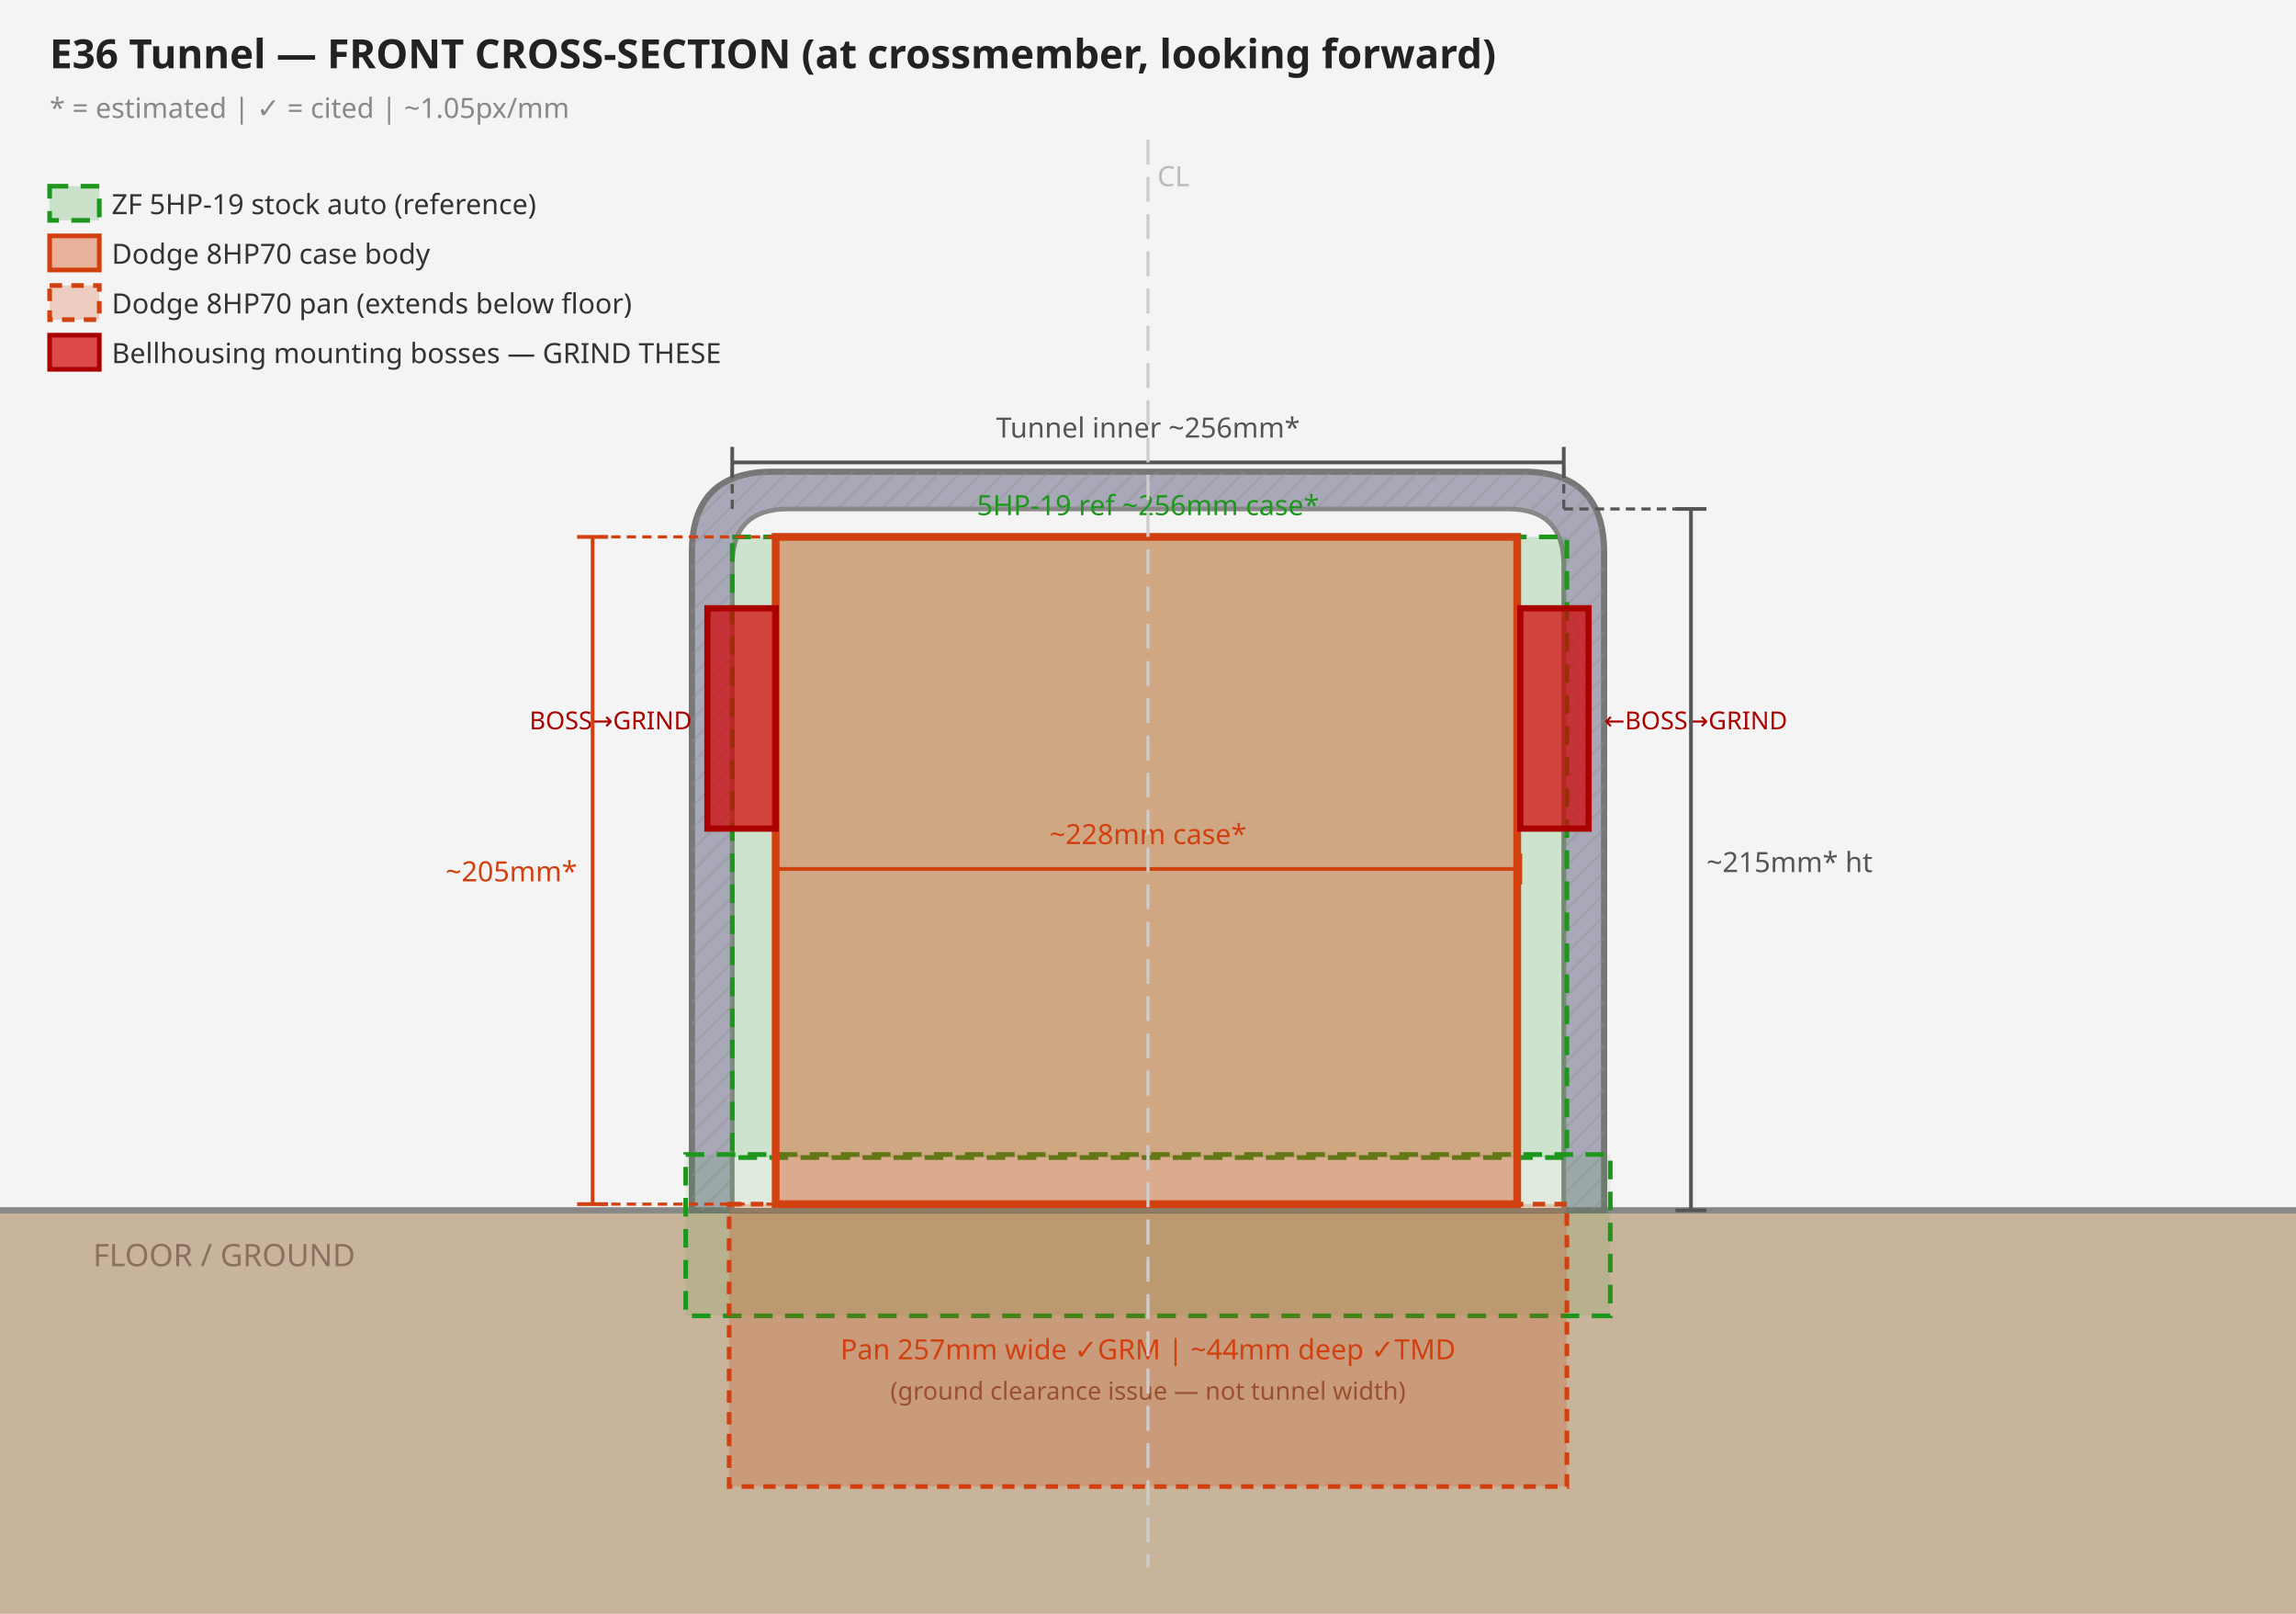
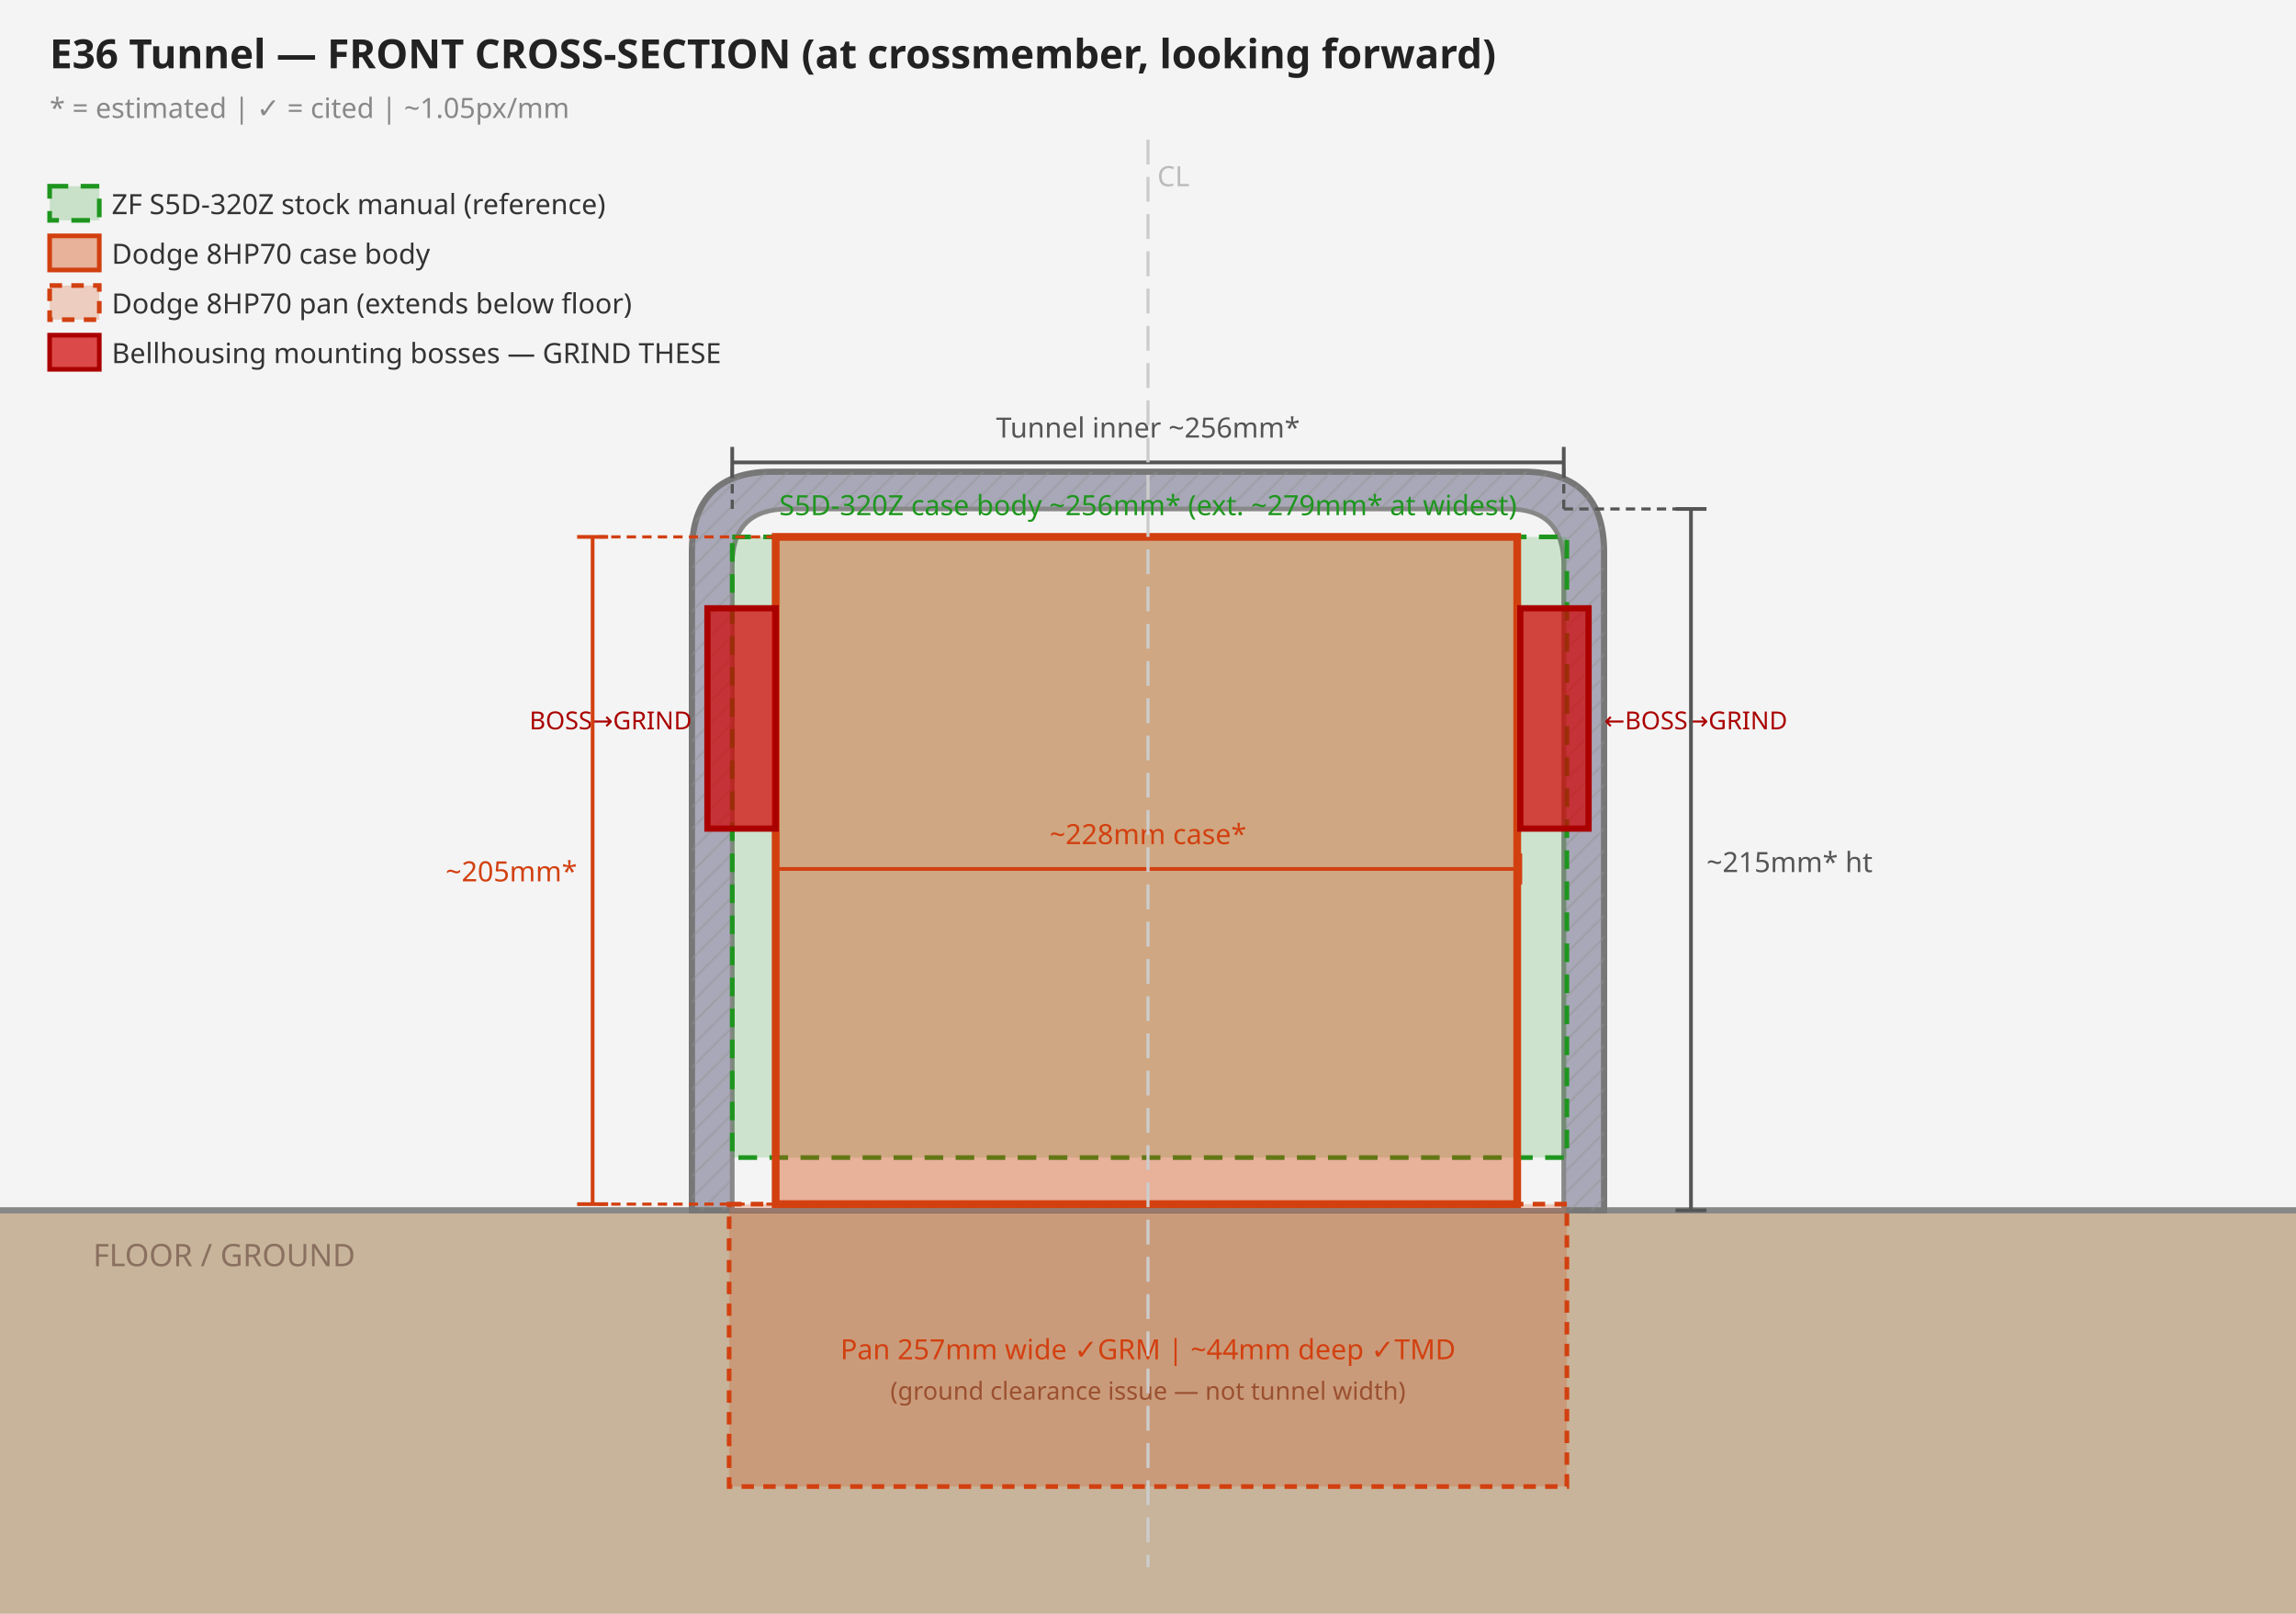
<svg xmlns="http://www.w3.org/2000/svg" width="740" height="520">
  <rect width="100%" height="100%" fill="#f4f4f4" />
  <defs>
    <pattern id="h2" patternUnits="userSpaceOnUse" width="7" height="7">
      <path d="M0,7 L7,0 M-1.5,1.5 L1.5,-1.5 M5.5,8.5 L8.5,5.5" stroke="#909090" stroke-width="0.7" />
    </pattern>
  </defs>
  <text x="16" y="22" font-size="13" fill="#222" text-anchor="start" font-weight="bold" font-family="sans-serif">E36 Tunnel — FRONT CROSS-SECTION (at crossmember, looking forward)</text>
  <text x="16" y="38" font-size="9" fill="#888" text-anchor="start" font-weight="normal" font-family="sans-serif">* = estimated  |  ✓ = cited  |  ~1.05px/mm</text>
  <rect x="0" y="390" width="740" height="130" fill="#c8b49a" />
  <line x1="0" y1="390" x2="740" y2="390" stroke="#888" stroke-width="2" />
  <text x="30" y="408" font-size="10" fill="#8a7060" text-anchor="start" font-weight="normal" font-family="sans-serif">FLOOR / GROUND</text>
  <path d="M 223,390 L 223,178 Q 223,152 249,152 L 491,152 Q 517,152 517,178 L 517,390 Z" fill="#a8a8b8" stroke="#777" stroke-width="2" />
  <path d="M 223,390 L 223,178 Q 223,152 249,152 L 491,152 Q 517,152 517,178 L 517,390 Z" fill="url(#h2)" opacity="0.4" />
  <path d="M 236,390 L 236,182 Q 236,164 254,164 L 486,164 Q 504,164 504,182 L 504,390 Z" fill="#f4f4f4" stroke="#888" stroke-width="1.5" />
  <rect x="236" y="173" width="269" height="200" fill="rgba(30,150,30,0.18)" stroke="#1e961e" stroke-width="1.5" stroke-dasharray="6,4" />
-   <rect x="221" y="372" width="298" height="52" fill="rgba(30,150,30,0.1)" stroke="#1e961e" stroke-width="1.5" stroke-dasharray="6,4" />
-   <text x="370" y="166" font-size="9" fill="#1e961e" text-anchor="middle" font-weight="normal" font-family="sans-serif">5HP-19 ref ~256mm case*</text>
+   <text x="370" y="166" font-size="9" fill="#1e961e" text-anchor="middle" font-weight="normal" font-family="sans-serif">S5D-320Z case body ~256mm* (ext. ~279mm* at widest)</text>
  <rect x="250" y="173" width="239" height="215" fill="rgba(210,70,10,0.38)" stroke="#d24010" stroke-width="2.5" />
  <rect x="235" y="388" width="270" height="91" fill="rgba(210,70,10,0.22)" stroke="#d24010" stroke-width="1.5" stroke-dasharray="4,3" />
  <text x="370" y="438" font-size="9" fill="#d24010" text-anchor="middle" font-weight="normal" font-family="sans-serif">Pan 257mm wide ✓GRM | ~44mm deep ✓TMD</text>
  <text x="370" y="451" font-size="8" fill="#9a5030" text-anchor="middle" font-weight="normal" font-family="sans-serif">(ground clearance issue — not tunnel width)</text>
  <rect x="228" y="196" width="22" height="71" fill="rgba(210,0,0,0.7)" stroke="#aa0000" stroke-width="2" />
  <rect x="490" y="196" width="22" height="71" fill="rgba(210,0,0,0.7)" stroke="#aa0000" stroke-width="2" />
  <text x="223" y="235" font-size="8" fill="#aa0000" text-anchor="end" font-weight="normal" font-family="sans-serif">BOSS→GRIND</text>
  <text x="517" y="235" font-size="8" fill="#aa0000" text-anchor="start" font-weight="normal" font-family="sans-serif">←BOSS→GRIND</text>
  <line x1="236" y1="144" x2="236" y2="154" stroke="#555" stroke-width="1.2" />
  <line x1="504" y1="144" x2="504" y2="154" stroke="#555" stroke-width="1.2" />
  <line x1="236" y1="149" x2="504" y2="149" stroke="#555" stroke-width="1.2" />
  <text x="370" y="141" font-size="9" fill="#555" text-anchor="middle" font-weight="normal" font-family="sans-serif">Tunnel inner ~256mm*</text>
  <line x1="236" y1="164" x2="236" y2="151" stroke="#555" stroke-width="1" stroke-dasharray="3,2" />
  <line x1="504" y1="164" x2="504" y2="151" stroke="#555" stroke-width="1" stroke-dasharray="3,2" />
  <line x1="540" y1="164" x2="550" y2="164" stroke="#555" stroke-width="1.2" />
  <line x1="540" y1="390" x2="550" y2="390" stroke="#555" stroke-width="1.2" />
  <line x1="545" y1="164" x2="545" y2="390" stroke="#555" stroke-width="1.2" />
  <text x="550" y="281" font-size="9" fill="#555" text-anchor="start" font-weight="normal" font-family="sans-serif">~215mm* ht</text>
  <line x1="504" y1="164" x2="543" y2="164" stroke="#555" stroke-width="1" stroke-dasharray="3,2" />
  <line x1="250" y1="275" x2="250" y2="285" stroke="#d24010" stroke-width="1.2" />
  <line x1="490" y1="275" x2="490" y2="285" stroke="#d24010" stroke-width="1.2" />
  <line x1="250" y1="280" x2="490" y2="280" stroke="#d24010" stroke-width="1.2" />
  <text x="370" y="272" font-size="9" fill="#d24010" text-anchor="middle" font-weight="normal" font-family="sans-serif">~228mm case*</text>
  <line x1="186" y1="173" x2="196" y2="173" stroke="#d24010" stroke-width="1.2" />
  <line x1="186" y1="388" x2="196" y2="388" stroke="#d24010" stroke-width="1.2" />
  <line x1="191" y1="173" x2="191" y2="388" stroke="#d24010" stroke-width="1.2" />
  <text x="186" y="284" font-size="9" fill="#d24010" text-anchor="end" font-weight="normal" font-family="sans-serif">~205mm*</text>
  <line x1="250" y1="173" x2="193" y2="173" stroke="#d24010" stroke-width="1" stroke-dasharray="3,2" />
  <line x1="250" y1="388" x2="193" y2="388" stroke="#d24010" stroke-width="1" stroke-dasharray="3,2" />
  <line x1="370" y1="45" x2="370" y2="505" stroke="#ccc" stroke-width="1" stroke-dasharray="8,4" />
  <text x="373" y="60" font-size="9" fill="#bbb" text-anchor="start" font-weight="normal" font-family="sans-serif">CL</text>
  <rect x="16" y="60" width="16" height="11" fill="rgba(30,150,30,0.2)" stroke="#1e961e" stroke-width="1.5" stroke-dasharray="6,4" />
-   <text x="36" y="69" font-size="9" fill="#333" text-anchor="start" font-weight="normal" font-family="sans-serif">ZF 5HP-19 stock auto (reference)</text>
+   <text x="36" y="69" font-size="9" fill="#333" text-anchor="start" font-weight="normal" font-family="sans-serif">ZF S5D-320Z stock manual (reference)</text>
  <rect x="16" y="76" width="16" height="11" fill="rgba(210,70,10,0.38)" stroke="#d24010" stroke-width="1.5" />
  <text x="36" y="85" font-size="9" fill="#333" text-anchor="start" font-weight="normal" font-family="sans-serif">Dodge 8HP70 case body</text>
  <rect x="16" y="92" width="16" height="11" fill="rgba(210,70,10,0.22)" stroke="#d24010" stroke-width="1.5" stroke-dasharray="4,3" />
  <text x="36" y="101" font-size="9" fill="#333" text-anchor="start" font-weight="normal" font-family="sans-serif">Dodge 8HP70 pan (extends below floor)</text>
  <rect x="16" y="108" width="16" height="11" fill="rgba(210,0,0,0.7)" stroke="#aa0000" stroke-width="1.5" />
  <text x="36" y="117" font-size="9" fill="#333" text-anchor="start" font-weight="normal" font-family="sans-serif">Bellhousing mounting bosses — GRIND THESE</text>
</svg>
